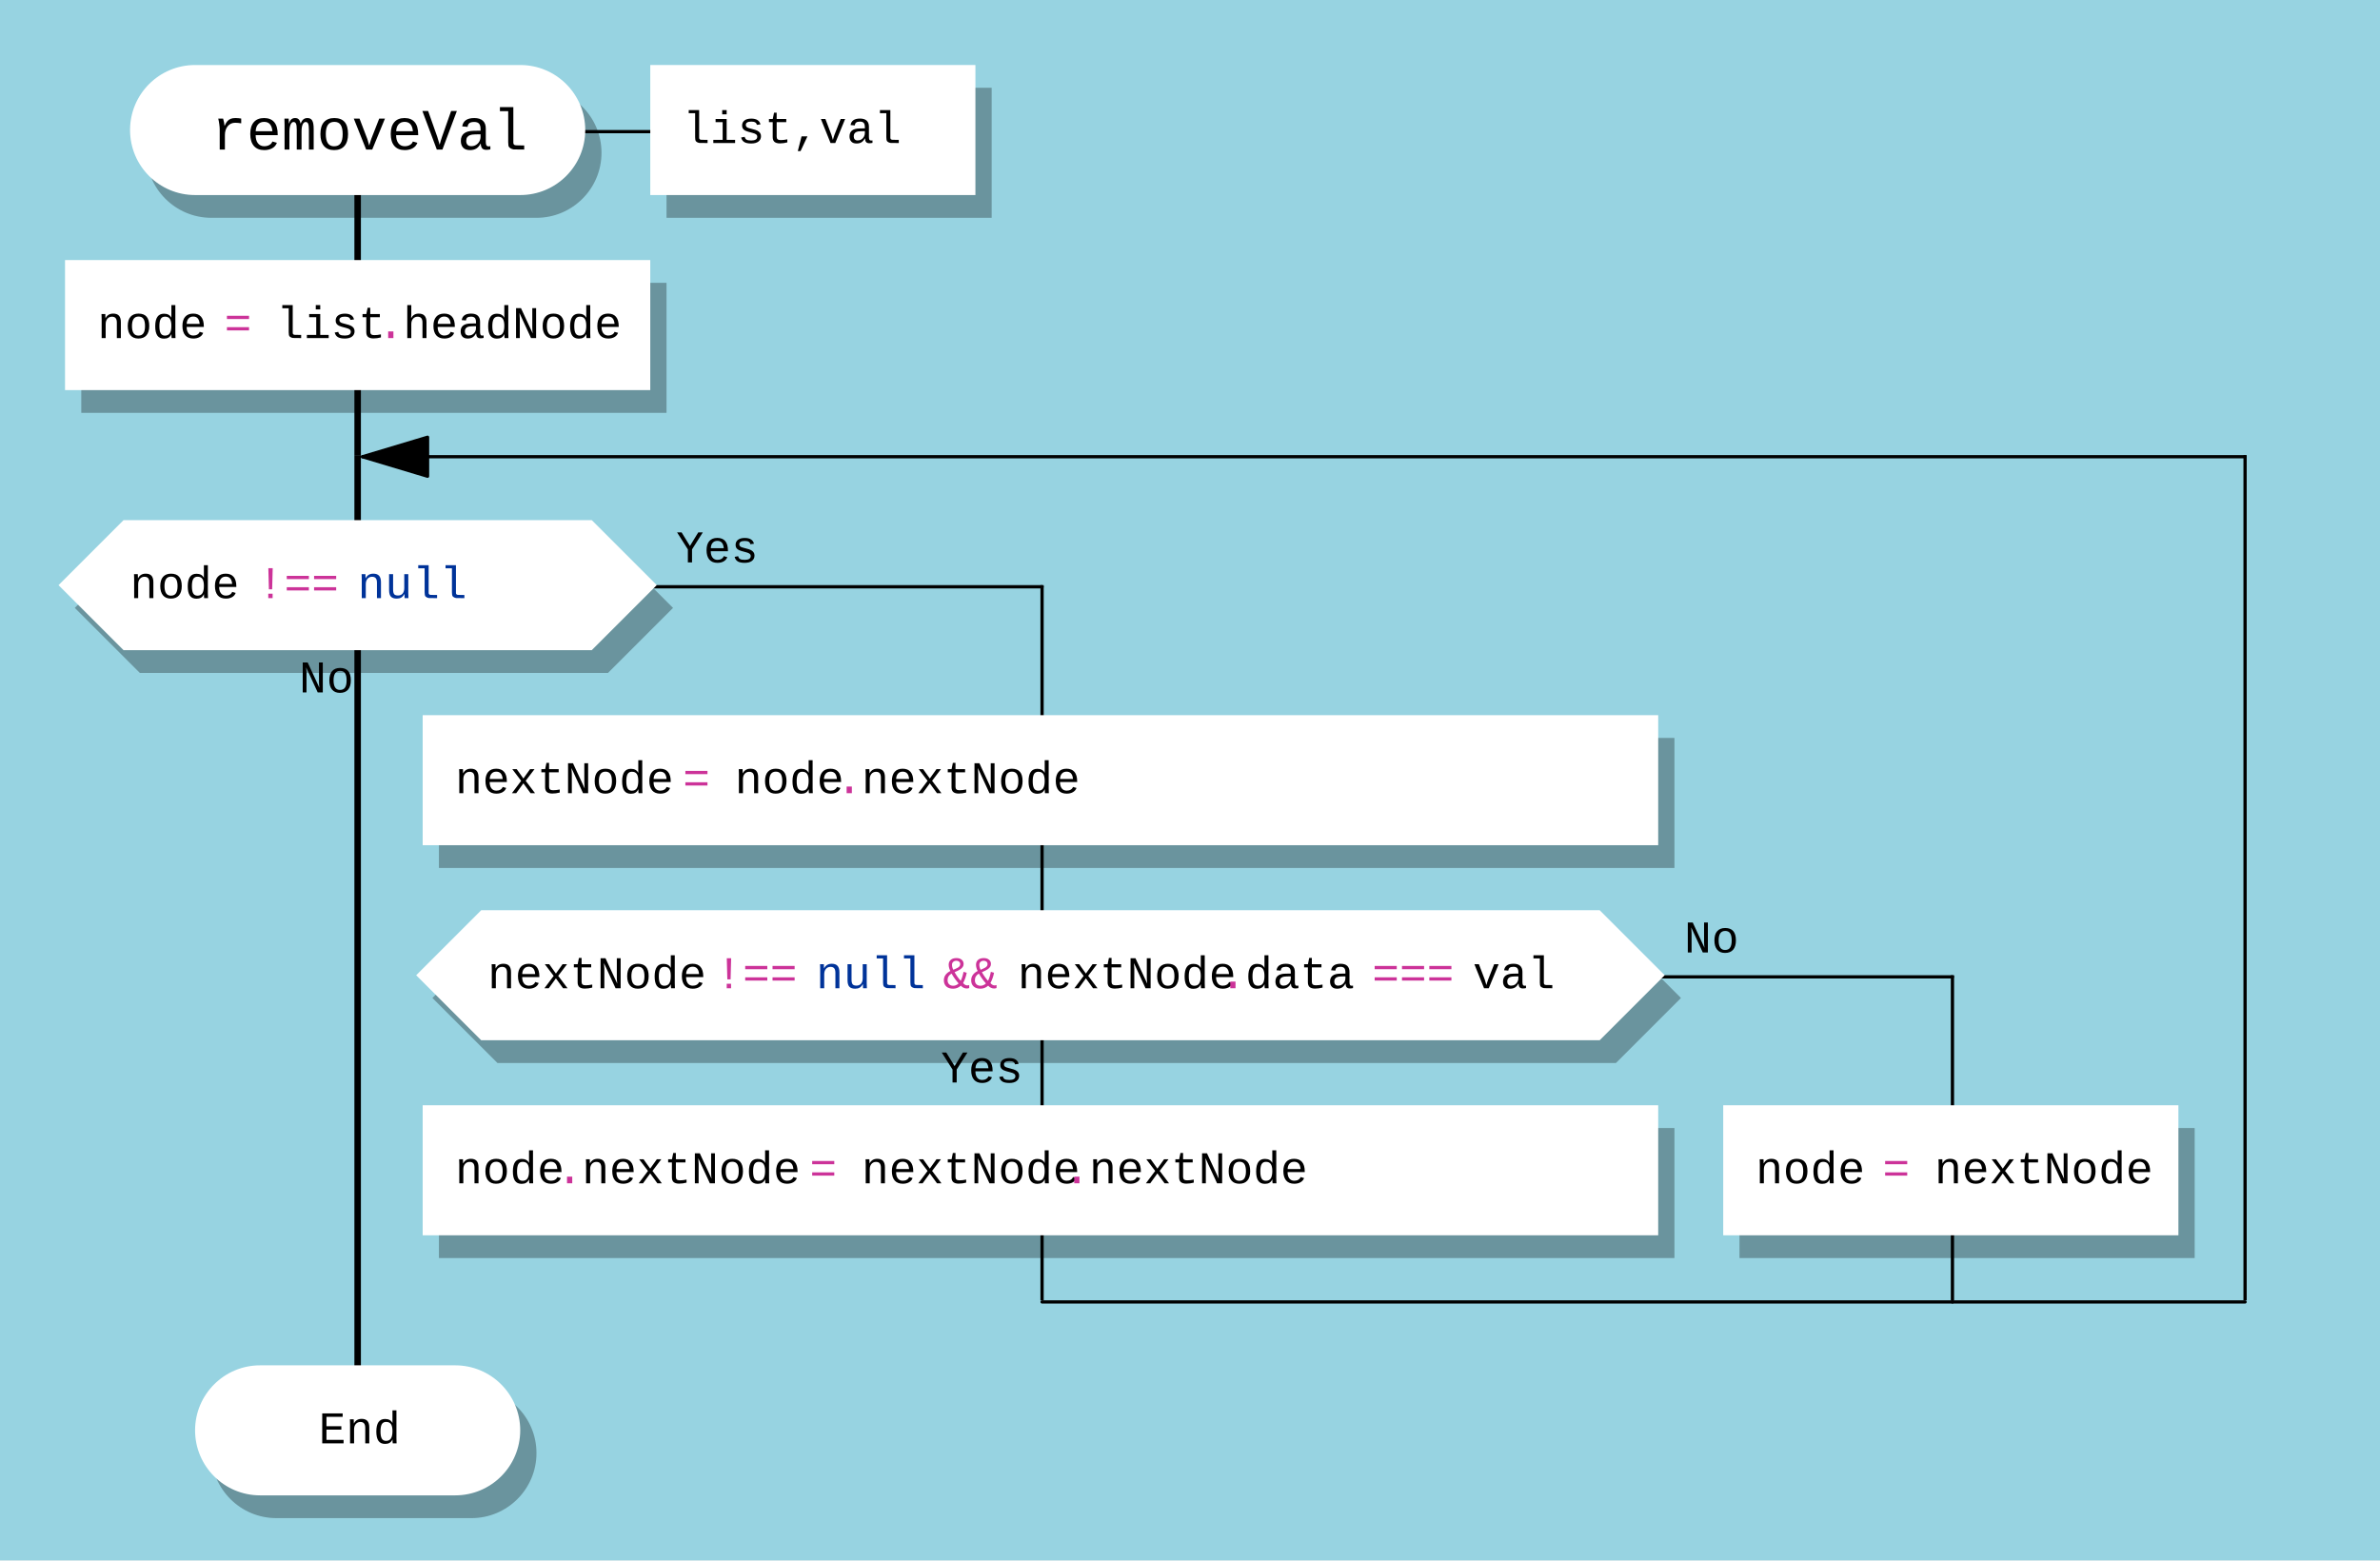
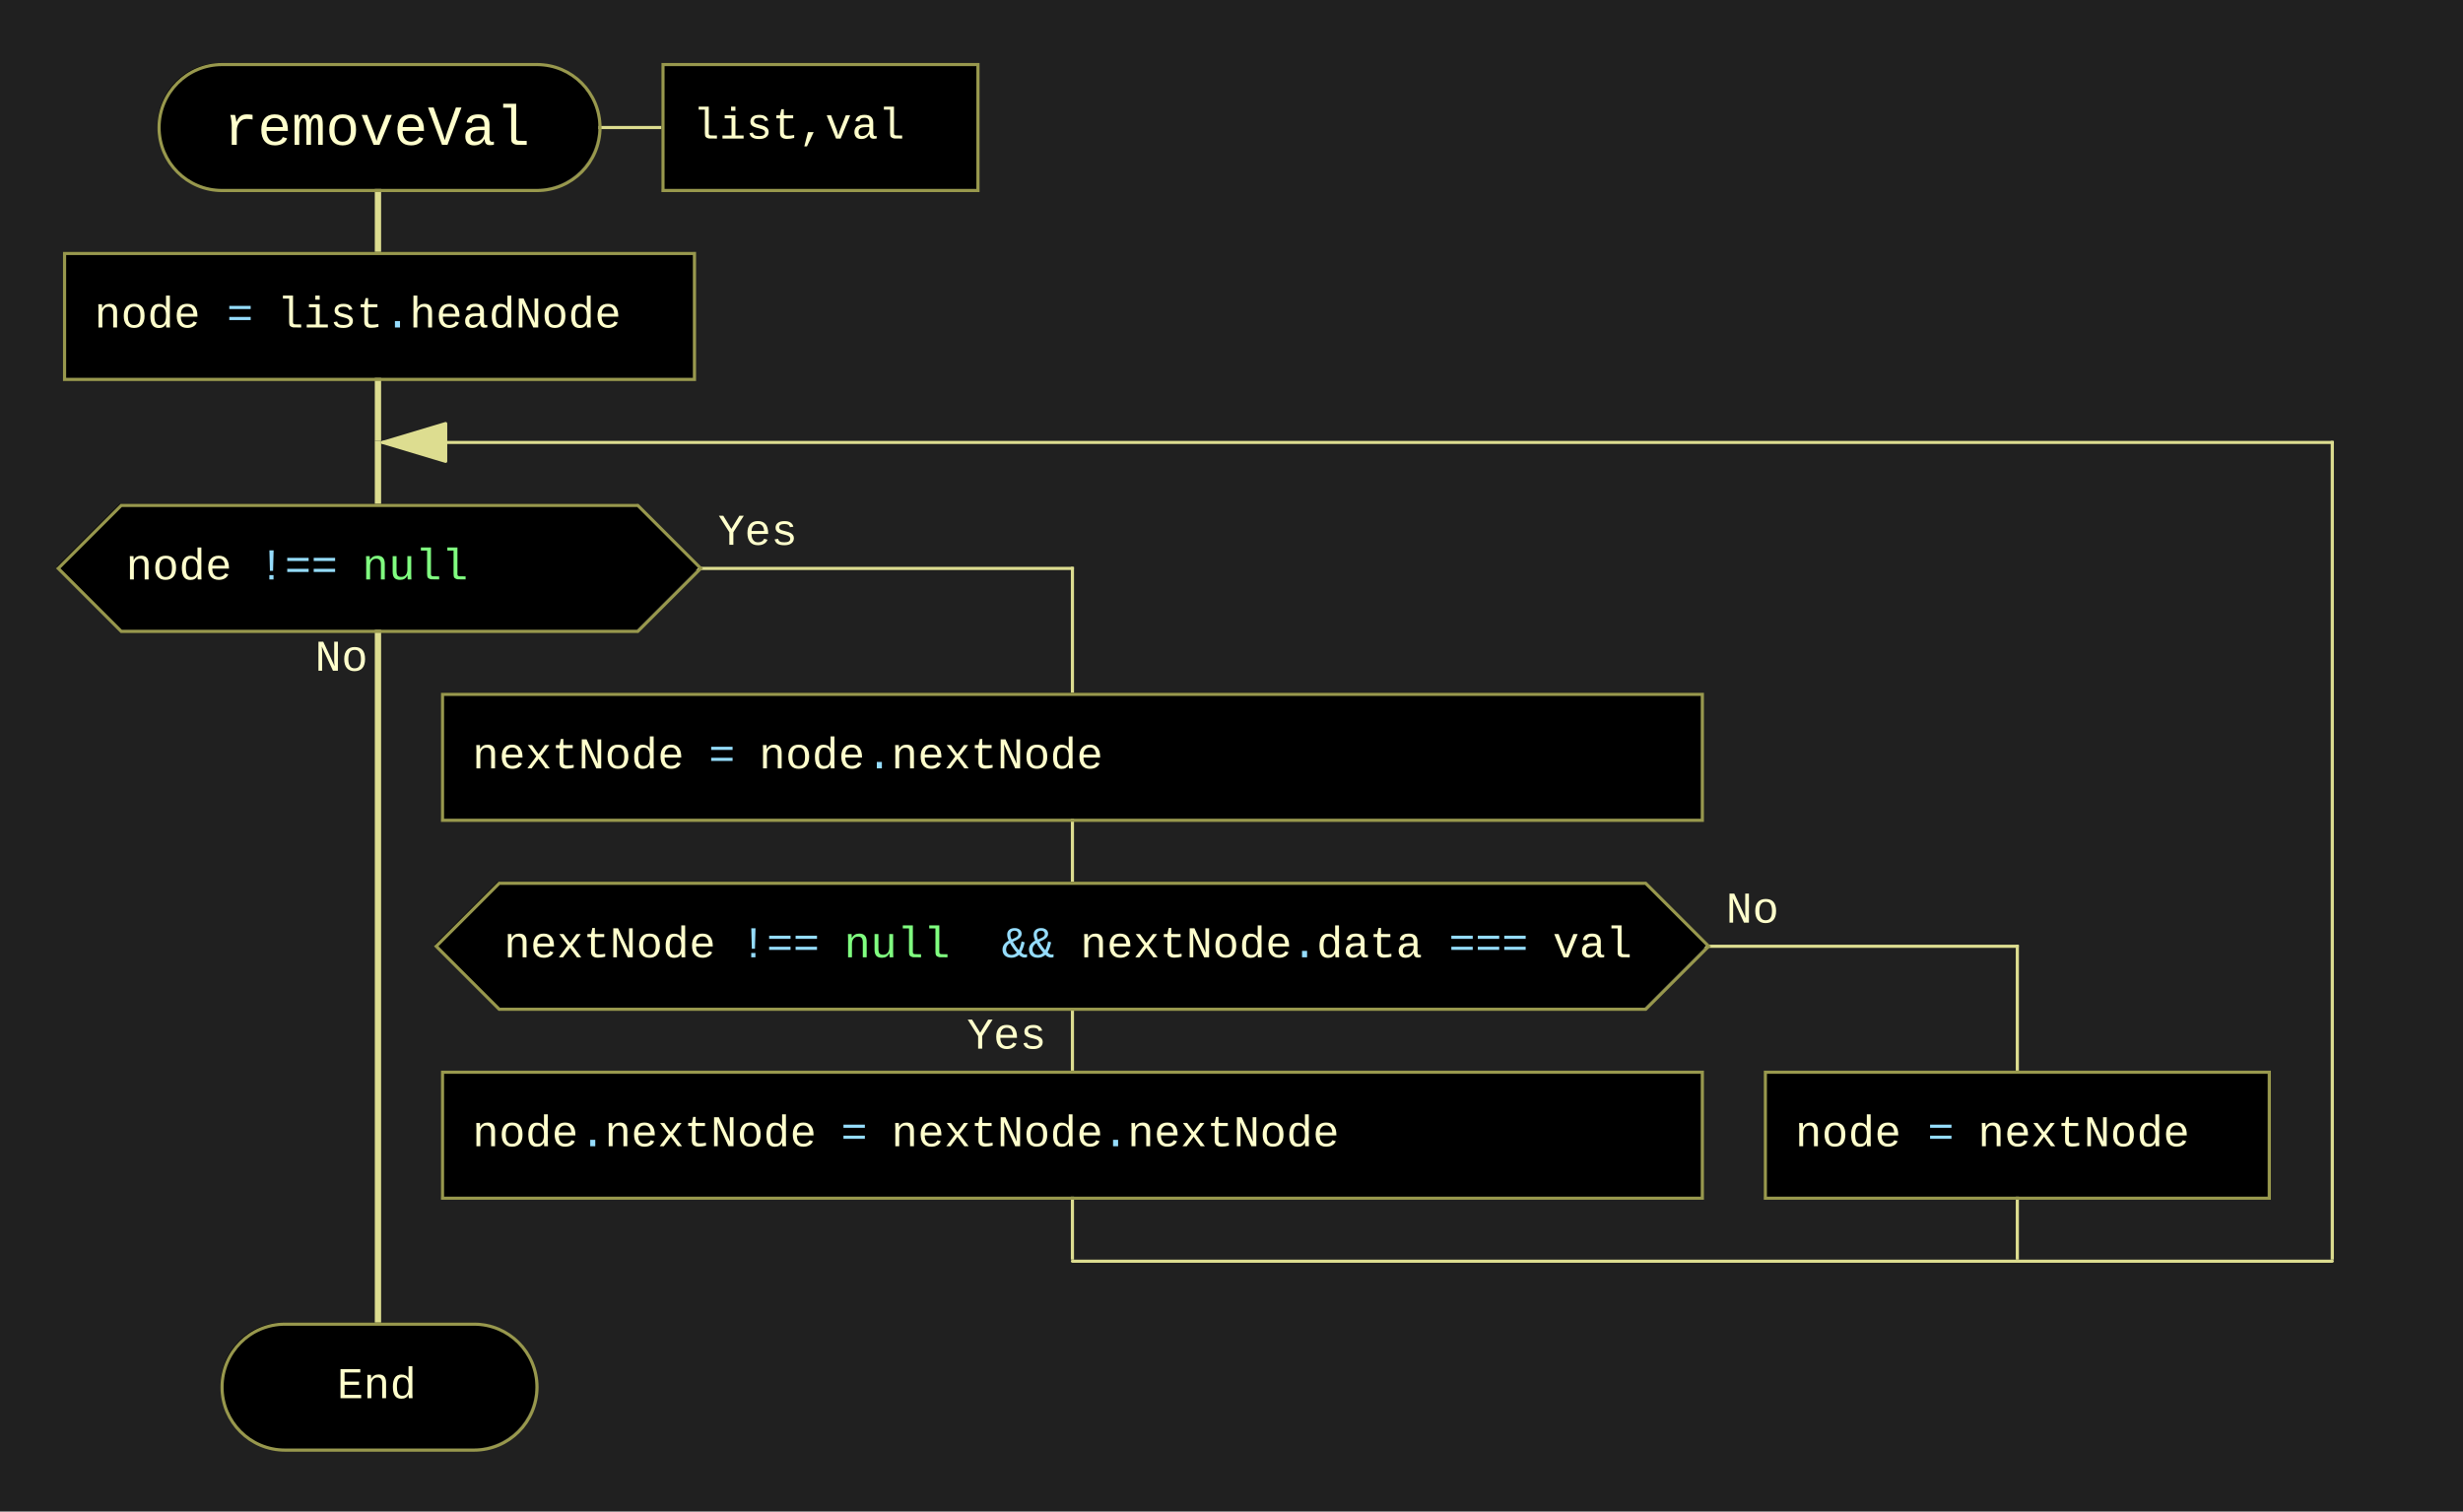
- <svg xmlns="http://www.w3.org/2000/svg" version="1.1" width="732" height="480">
+ <svg xmlns="http://www.w3.org/2000/svg" version="1.1" width="782" height="480">
  <defs />
  <g>
-     <rect fill="#97D3E1" stroke="none" x="0" y="0" width="732" height="480" />
-     <g transform="scale(1,1) translate(110,40)">
-       <rect fill="#000000" stroke="none" x="-1" y="0" width="2" height="60" />
-       <rect fill="#000000" stroke="none" x="-1" y="60" width="2" height="40" />
-       <path fill="none" stroke="#000000" paint-order="fill stroke markers" d=" M 1.5 100.5 L 580.5 100.5" stroke-linecap="round" stroke-miterlimit="10" />
+     <rect fill="#202020" stroke="none" x="0" y="0" width="782" height="480" />
+     <g transform="scale(1,1) translate(120,40)">
+       <rect fill="#dddd90" stroke="none" x="-1" y="0" width="2" height="60" />
+       <rect fill="#dddd90" stroke="none" x="-1" y="60" width="2" height="40" />
+       <path fill="none" stroke="#dddd90" paint-order="fill stroke markers" d=" M 1.5 100.5 L 620.5 100.5" stroke-linecap="round" stroke-miterlimit="10" />
      <g transform="translate(1.5,100.5) rotate(180,0,0)">
-         <path fill="#000000" stroke="#000000" paint-order="fill stroke markers" d=" M -20 -6 L 0 0 L -20 6 Z" stroke-linecap="round" stroke-linejoin="round" stroke-miterlimit="10" />
+         <path fill="#dddd90" stroke="#dddd90" paint-order="fill stroke markers" d=" M -20 -6 L 0 0 L -20 6 Z" stroke-linecap="round" stroke-linejoin="round" stroke-miterlimit="10" />
      </g>
-       <g transform="translate(580.5,100.5) rotate(0,0,0)" />
-       <rect fill="#000000" stroke="none" x="-1" y="100" width="2" height="40" />
-       <path fill="none" stroke="#000000" paint-order="fill stroke markers" d=" M 0.5 140.5 L 210.5 140.5" stroke-linecap="round" stroke-miterlimit="10" />
-       <rect fill="#000000" stroke="none" x="210" y="140" width="1" height="60" />
-       <rect fill="#000000" stroke="none" x="210" y="200" width="1" height="60" />
-       <rect fill="#000000" stroke="none" x="210" y="260" width="1" height="60" />
-       <rect fill="#000000" stroke="none" x="580" y="100" width="1" height="260" />
-       <rect fill="#000000" stroke="none" x="210" y="320" width="1" height="40" />
-       <path fill="none" stroke="#000000" paint-order="fill stroke markers" d=" M 210.5 260.5 L 490.5 260.5" stroke-linecap="round" stroke-miterlimit="10" />
-       <rect fill="#000000" stroke="none" x="490" y="260" width="1" height="60" />
-       <path fill="none" stroke="#000000" paint-order="fill stroke markers" d=" M 210.5 360.5 L 490.5 360.5" stroke-linecap="round" stroke-miterlimit="10" />
-       <path fill="none" stroke="#000000" paint-order="fill stroke markers" d=" M 490.5 360.5 L 580.5 360.5" stroke-linecap="round" stroke-miterlimit="10" />
-       <rect fill="#000000" stroke="none" x="490" y="320" width="1" height="40" />
-       <path fill="none" stroke="#000000" paint-order="fill stroke markers" d=" M 0.5 0.5 L 140.5 0.5" stroke-linecap="round" stroke-miterlimit="10" />
-       <rect fill="#000000" stroke="none" x="-1" y="140" width="2" height="260" />
-       <path fill="rgb(0,0,0)" stroke="none" paint-order="stroke fill markers" d=" M -25 427 A 20 20 0 0 1 -25 387 L 35 387 L 35 387 A 20 20 0 0 1 35 427 Z" fill-opacity="0.3" />
-       <path fill="#ffffff" stroke="none" paint-order="stroke fill markers" d=" M -30 420 A 20 20 0 0 1 -30 380 L 30 380 L 30 380 A 20 20 0 0 1 30 420 Z" />
-       <text fill="#000000" stroke="none" font-family="Consolas, Monaco, Cousine" font-size="14px" font-style="normal" font-weight="normal" text-decoration="normal" x="-12" y="404" text-anchor="start" dominant-baseline="alphabetic">End</text>
-       <path fill="rgb(0,0,0)" stroke="none" paint-order="stroke fill markers" d=" M -87 147 L -67 127 L 77 127 L 97 147 L 77 167 L -67 167 Z" fill-opacity="0.3" />
-       <path fill="#ffffff" stroke="none" paint-order="stroke fill markers" d=" M -92 140 L -72 120 L 72 120 L 92 140 L 72 160 L -72 160 Z" />
-       <text fill="#000000" stroke="none" font-family="Consolas, Monaco, Cousine" font-size="14px" font-style="normal" font-weight="normal" text-decoration="normal" x="-70" y="144" text-anchor="start" dominant-baseline="alphabetic">node</text>
-       <text fill="#cc3399" stroke="none" font-family="Consolas, Monaco, Cousine" font-size="14px" font-style="normal" font-weight="normal" text-decoration="normal" x="-31" y="144" text-anchor="start" dominant-baseline="alphabetic">!==</text>
-       <text fill="#003399" stroke="none" font-family="Consolas, Monaco, Cousine" font-size="14px" font-style="normal" font-weight="normal" text-decoration="normal" x="0" y="144" text-anchor="start" dominant-baseline="alphabetic">null</text>
-       <text fill="#000000" stroke="none" font-family="Consolas, Monaco, Cousine" font-size="14px" font-style="normal" font-weight="normal" text-decoration="normal" x="-18" y="173" text-anchor="start" dominant-baseline="alphabetic">No</text>
-       <text fill="#000000" stroke="none" font-family="Consolas, Monaco, Cousine" font-size="14px" font-style="normal" font-weight="normal" text-decoration="normal" x="98" y="133" text-anchor="start" dominant-baseline="alphabetic">Yes</text>
-       <rect fill="rgb(0,0,0)" stroke="none" x="25" y="187" width="380" height="40" fill-opacity="0.3" />
-       <rect fill="#ffffff" stroke="none" x="20" y="180" width="380" height="40" />
-       <text fill="#000000" stroke="none" font-family="Consolas, Monaco, Cousine" font-size="14px" font-style="normal" font-weight="normal" text-decoration="normal" x="30" y="204" text-anchor="start" dominant-baseline="alphabetic">nextNode</text>
-       <text fill="#cc3399" stroke="none" font-family="Consolas, Monaco, Cousine" font-size="14px" font-style="normal" font-weight="normal" text-decoration="normal" x="100" y="204" text-anchor="start" dominant-baseline="alphabetic">=</text>
-       <text fill="#000000" stroke="none" font-family="Consolas, Monaco, Cousine" font-size="14px" font-style="normal" font-weight="normal" text-decoration="normal" x="116" y="204" text-anchor="start" dominant-baseline="alphabetic">node</text>
-       <text fill="#cc3399" stroke="none" font-family="Consolas, Monaco, Cousine" font-size="14px" font-style="normal" font-weight="normal" text-decoration="normal" x="147" y="204" text-anchor="start" dominant-baseline="alphabetic">.</text>
-       <text fill="#000000" stroke="none" font-family="Consolas, Monaco, Cousine" font-size="14px" font-style="normal" font-weight="normal" text-decoration="normal" x="155" y="204" text-anchor="start" dominant-baseline="alphabetic">nextNode</text>
-       <path fill="rgb(0,0,0)" stroke="none" paint-order="stroke fill markers" d=" M 23 267 L 43 247 L 387 247 L 407 267 L 387 287 L 43 287 Z" fill-opacity="0.3" />
-       <path fill="#ffffff" stroke="none" paint-order="stroke fill markers" d=" M 18 260 L 38 240 L 382 240 L 402 260 L 382 280 L 38 280 Z" />
-       <text fill="#000000" stroke="none" font-family="Consolas, Monaco, Cousine" font-size="14px" font-style="normal" font-weight="normal" text-decoration="normal" x="40" y="264" text-anchor="start" dominant-baseline="alphabetic">nextNode</text>
-       <text fill="#cc3399" stroke="none" font-family="Consolas, Monaco, Cousine" font-size="14px" font-style="normal" font-weight="normal" text-decoration="normal" x="110" y="264" text-anchor="start" dominant-baseline="alphabetic">!==</text>
-       <text fill="#003399" stroke="none" font-family="Consolas, Monaco, Cousine" font-size="14px" font-style="normal" font-weight="normal" text-decoration="normal" x="141" y="264" text-anchor="start" dominant-baseline="alphabetic">null</text>
-       <text fill="#cc3399" stroke="none" font-family="Consolas, Monaco, Cousine" font-size="14px" font-style="normal" font-weight="normal" text-decoration="normal" x="180" y="264" text-anchor="start" dominant-baseline="alphabetic">&amp;&amp;</text>
-       <text fill="#000000" stroke="none" font-family="Consolas, Monaco, Cousine" font-size="14px" font-style="normal" font-weight="normal" text-decoration="normal" x="203" y="264" text-anchor="start" dominant-baseline="alphabetic">nextNode</text>
-       <text fill="#cc3399" stroke="none" font-family="Consolas, Monaco, Cousine" font-size="14px" font-style="normal" font-weight="normal" text-decoration="normal" x="265" y="264" text-anchor="start" dominant-baseline="alphabetic">.</text>
-       <text fill="#000000" stroke="none" font-family="Consolas, Monaco, Cousine" font-size="14px" font-style="normal" font-weight="normal" text-decoration="normal" x="273" y="264" text-anchor="start" dominant-baseline="alphabetic">data</text>
-       <text fill="#cc3399" stroke="none" font-family="Consolas, Monaco, Cousine" font-size="14px" font-style="normal" font-weight="normal" text-decoration="normal" x="312" y="264" text-anchor="start" dominant-baseline="alphabetic">===</text>
-       <text fill="#000000" stroke="none" font-family="Consolas, Monaco, Cousine" font-size="14px" font-style="normal" font-weight="normal" text-decoration="normal" x="343" y="264" text-anchor="start" dominant-baseline="alphabetic">val</text>
-       <text fill="#000000" stroke="none" font-family="Consolas, Monaco, Cousine" font-size="14px" font-style="normal" font-weight="normal" text-decoration="normal" x="179.4" y="293" text-anchor="start" dominant-baseline="alphabetic">Yes</text>
-       <text fill="#000000" stroke="none" font-family="Consolas, Monaco, Cousine" font-size="14px" font-style="normal" font-weight="normal" text-decoration="normal" x="408" y="253" text-anchor="start" dominant-baseline="alphabetic">No</text>
-       <rect fill="rgb(0,0,0)" stroke="none" x="25" y="307" width="380" height="40" fill-opacity="0.3" />
-       <rect fill="#ffffff" stroke="none" x="20" y="300" width="380" height="40" />
-       <text fill="#000000" stroke="none" font-family="Consolas, Monaco, Cousine" font-size="14px" font-style="normal" font-weight="normal" text-decoration="normal" x="30" y="324" text-anchor="start" dominant-baseline="alphabetic">node</text>
-       <text fill="#cc3399" stroke="none" font-family="Consolas, Monaco, Cousine" font-size="14px" font-style="normal" font-weight="normal" text-decoration="normal" x="61" y="324" text-anchor="start" dominant-baseline="alphabetic">.</text>
-       <text fill="#000000" stroke="none" font-family="Consolas, Monaco, Cousine" font-size="14px" font-style="normal" font-weight="normal" text-decoration="normal" x="69" y="324" text-anchor="start" dominant-baseline="alphabetic">nextNode</text>
-       <text fill="#cc3399" stroke="none" font-family="Consolas, Monaco, Cousine" font-size="14px" font-style="normal" font-weight="normal" text-decoration="normal" x="139" y="324" text-anchor="start" dominant-baseline="alphabetic">=</text>
-       <text fill="#000000" stroke="none" font-family="Consolas, Monaco, Cousine" font-size="14px" font-style="normal" font-weight="normal" text-decoration="normal" x="155" y="324" text-anchor="start" dominant-baseline="alphabetic">nextNode</text>
-       <text fill="#cc3399" stroke="none" font-family="Consolas, Monaco, Cousine" font-size="14px" font-style="normal" font-weight="normal" text-decoration="normal" x="217" y="324" text-anchor="start" dominant-baseline="alphabetic">.</text>
-       <text fill="#000000" stroke="none" font-family="Consolas, Monaco, Cousine" font-size="14px" font-style="normal" font-weight="normal" text-decoration="normal" x="225" y="324" text-anchor="start" dominant-baseline="alphabetic">nextNode</text>
-       <rect fill="rgb(0,0,0)" stroke="none" x="425" y="307" width="140" height="40" fill-opacity="0.3" />
-       <rect fill="#ffffff" stroke="none" x="420" y="300" width="140" height="40" />
-       <text fill="#000000" stroke="none" font-family="Consolas, Monaco, Cousine" font-size="14px" font-style="normal" font-weight="normal" text-decoration="normal" x="430" y="324" text-anchor="start" dominant-baseline="alphabetic">node</text>
-       <text fill="#cc3399" stroke="none" font-family="Consolas, Monaco, Cousine" font-size="14px" font-style="normal" font-weight="normal" text-decoration="normal" x="469" y="324" text-anchor="start" dominant-baseline="alphabetic">=</text>
-       <text fill="#000000" stroke="none" font-family="Consolas, Monaco, Cousine" font-size="14px" font-style="normal" font-weight="normal" text-decoration="normal" x="485" y="324" text-anchor="start" dominant-baseline="alphabetic">nextNode</text>
-       <rect fill="rgb(0,0,0)" stroke="none" x="-85" y="47" width="180" height="40" fill-opacity="0.3" />
-       <rect fill="#ffffff" stroke="none" x="-90" y="40" width="180" height="40" />
-       <text fill="#000000" stroke="none" font-family="Consolas, Monaco, Cousine" font-size="14px" font-style="normal" font-weight="normal" text-decoration="normal" x="-80" y="64" text-anchor="start" dominant-baseline="alphabetic">node</text>
-       <text fill="#cc3399" stroke="none" font-family="Consolas, Monaco, Cousine" font-size="14px" font-style="normal" font-weight="normal" text-decoration="normal" x="-41" y="64" text-anchor="start" dominant-baseline="alphabetic">=</text>
-       <text fill="#000000" stroke="none" font-family="Consolas, Monaco, Cousine" font-size="14px" font-style="normal" font-weight="normal" text-decoration="normal" x="-25" y="64" text-anchor="start" dominant-baseline="alphabetic">list</text>
-       <text fill="#cc3399" stroke="none" font-family="Consolas, Monaco, Cousine" font-size="14px" font-style="normal" font-weight="normal" text-decoration="normal" x="6" y="64" text-anchor="start" dominant-baseline="alphabetic">.</text>
-       <text fill="#000000" stroke="none" font-family="Consolas, Monaco, Cousine" font-size="14px" font-style="normal" font-weight="normal" text-decoration="normal" x="14" y="64" text-anchor="start" dominant-baseline="alphabetic">headNode</text>
-       <path fill="rgb(0,0,0)" stroke="none" paint-order="stroke fill markers" d=" M -45 27 A 20 20 0 0 1 -45 -13 L 55 -13 L 55 -13 A 20 20 0 0 1 55 27 Z" fill-opacity="0.3" />
-       <path fill="#ffffff" stroke="none" paint-order="stroke fill markers" d=" M -50 20 A 20 20 0 0 1 -50 -20 L 50 -20 L 50 -20 A 20 20 0 0 1 50 20 Z" />
-       <text fill="#000000" stroke="none" font-family="Consolas, Monaco, Cousine" font-size="18px" font-style="normal" font-weight="normal" text-decoration="normal" x="-45" y="6" text-anchor="start" dominant-baseline="alphabetic">removeVal</text>
-       <rect fill="rgb(0,0,0)" stroke="none" x="95" y="-13" width="100" height="40" fill-opacity="0.3" />
-       <rect fill="#ffffff" stroke="none" x="90" y="-20" width="100" height="40" />
-       <text fill="#000000" stroke="none" font-family="Consolas, Monaco, Cousine" font-size="14px" font-style="normal" font-weight="normal" text-decoration="normal" x="100" y="4" text-anchor="start" dominant-baseline="alphabetic">list,val</text>
+       <g transform="translate(620.5,100.5) rotate(0,0,0)" />
+       <rect fill="#dddd90" stroke="none" x="-1" y="100" width="2" height="40" />
+       <path fill="none" stroke="#dddd90" paint-order="fill stroke markers" d=" M 0.5 140.5 L 220.5 140.5" stroke-linecap="round" stroke-miterlimit="10" />
+       <rect fill="#dddd90" stroke="none" x="220" y="140" width="1" height="60" />
+       <rect fill="#dddd90" stroke="none" x="220" y="200" width="1" height="60" />
+       <rect fill="#dddd90" stroke="none" x="220" y="260" width="1" height="60" />
+       <rect fill="#dddd90" stroke="none" x="620" y="100" width="1" height="260" />
+       <rect fill="#dddd90" stroke="none" x="220" y="320" width="1" height="40" />
+       <path fill="none" stroke="#dddd90" paint-order="fill stroke markers" d=" M 220.5 260.5 L 520.5 260.5" stroke-linecap="round" stroke-miterlimit="10" />
+       <rect fill="#dddd90" stroke="none" x="520" y="260" width="1" height="60" />
+       <path fill="none" stroke="#dddd90" paint-order="fill stroke markers" d=" M 220.5 360.5 L 520.5 360.5" stroke-linecap="round" stroke-miterlimit="10" />
+       <path fill="none" stroke="#dddd90" paint-order="fill stroke markers" d=" M 520.5 360.5 L 620.5 360.5" stroke-linecap="round" stroke-miterlimit="10" />
+       <rect fill="#dddd90" stroke="none" x="520" y="320" width="1" height="40" />
+       <path fill="none" stroke="#dddd90" paint-order="fill stroke markers" d=" M 0.5 0.5 L 140.5 0.5" stroke-linecap="round" stroke-miterlimit="10" />
+       <rect fill="#dddd90" stroke="none" x="-1" y="140" width="2" height="260" />
+       <path fill="#000000" stroke="none" paint-order="stroke fill markers" d=" M -30 420 A 20 20 0 0 1 -30 380 L 30 380 L 30 380 A 20 20 0 0 1 30 420 Z" />
+       <path fill="none" stroke="#98984D" paint-order="fill stroke markers" d=" M -29.5 420.5 A 20 20 0 0 1 -29.5 380.5 L 30.5 380.5 L 30.5 380.5 A 20 20 0 0 1 30.5 420.5 Z" stroke-linecap="round" stroke-miterlimit="10" />
+       <text fill="#ffffcc" stroke="none" font-family="Consolas, Monaco, Cousine" font-size="14px" font-style="normal" font-weight="normal" text-decoration="normal" x="-13" y="404" text-anchor="start" dominant-baseline="alphabetic">End</text>
+       <path fill="#000000" stroke="none" paint-order="stroke fill markers" d=" M -102 140 L -82 120 L 82 120 L 102 140 L 82 160 L -82 160 Z" />
+       <path fill="none" stroke="#98984D" paint-order="fill stroke markers" d=" M -101.5 140.5 L -81.5 120.5 L 82.5 120.5 L 102.5 140.5 L 82.5 160.5 L -81.5 160.5 Z" stroke-linecap="round" stroke-miterlimit="10" />
+       <text fill="#ffffcc" stroke="none" font-family="Consolas, Monaco, Cousine" font-size="14px" font-style="normal" font-weight="normal" text-decoration="normal" x="-80" y="144" text-anchor="start" dominant-baseline="alphabetic">node</text>
+       <text fill="#95DCFC" stroke="none" font-family="Consolas, Monaco, Cousine" font-size="14px" font-style="normal" font-weight="normal" text-decoration="normal" x="-38" y="144" text-anchor="start" dominant-baseline="alphabetic">!==</text>
+       <text fill="#80ff80" stroke="none" font-family="Consolas, Monaco, Cousine" font-size="14px" font-style="normal" font-weight="normal" text-decoration="normal" x="-5" y="144" text-anchor="start" dominant-baseline="alphabetic">null</text>
+       <text fill="#ffffcc" stroke="none" font-family="Consolas, Monaco, Cousine" font-size="14px" font-style="normal" font-weight="normal" text-decoration="normal" x="-20" y="173" text-anchor="start" dominant-baseline="alphabetic">No</text>
+       <text fill="#ffffcc" stroke="none" font-family="Consolas, Monaco, Cousine" font-size="14px" font-style="normal" font-weight="normal" text-decoration="normal" x="108" y="133" text-anchor="start" dominant-baseline="alphabetic">Yes</text>
+       <rect fill="#000000" stroke="none" x="20" y="180" width="400" height="40" />
+       <rect fill="none" stroke="#98984D" x="20.5" y="180.5" width="400" height="40" stroke-linecap="round" stroke-miterlimit="10" />
+       <text fill="#ffffcc" stroke="none" font-family="Consolas, Monaco, Cousine" font-size="14px" font-style="normal" font-weight="normal" text-decoration="normal" x="30" y="204" text-anchor="start" dominant-baseline="alphabetic">nextNode</text>
+       <text fill="#95DCFC" stroke="none" font-family="Consolas, Monaco, Cousine" font-size="14px" font-style="normal" font-weight="normal" text-decoration="normal" x="105" y="204" text-anchor="start" dominant-baseline="alphabetic">=</text>
+       <text fill="#ffffcc" stroke="none" font-family="Consolas, Monaco, Cousine" font-size="14px" font-style="normal" font-weight="normal" text-decoration="normal" x="121" y="204" text-anchor="start" dominant-baseline="alphabetic">node</text>
+       <text fill="#95DCFC" stroke="none" font-family="Consolas, Monaco, Cousine" font-size="14px" font-style="normal" font-weight="normal" text-decoration="normal" x="155" y="204" text-anchor="start" dominant-baseline="alphabetic">.</text>
+       <text fill="#ffffcc" stroke="none" font-family="Consolas, Monaco, Cousine" font-size="14px" font-style="normal" font-weight="normal" text-decoration="normal" x="163" y="204" text-anchor="start" dominant-baseline="alphabetic">nextNode</text>
+       <path fill="#000000" stroke="none" paint-order="stroke fill markers" d=" M 18 260 L 38 240 L 402 240 L 422 260 L 402 280 L 38 280 Z" />
+       <path fill="none" stroke="#98984D" paint-order="fill stroke markers" d=" M 18.5 260.5 L 38.5 240.5 L 402.5 240.5 L 422.5 260.5 L 402.5 280.5 L 38.5 280.5 Z" stroke-linecap="round" stroke-miterlimit="10" />
+       <text fill="#ffffcc" stroke="none" font-family="Consolas, Monaco, Cousine" font-size="14px" font-style="normal" font-weight="normal" text-decoration="normal" x="40" y="264" text-anchor="start" dominant-baseline="alphabetic">nextNode</text>
+       <text fill="#95DCFC" stroke="none" font-family="Consolas, Monaco, Cousine" font-size="14px" font-style="normal" font-weight="normal" text-decoration="normal" x="115" y="264" text-anchor="start" dominant-baseline="alphabetic">!==</text>
+       <text fill="#80ff80" stroke="none" font-family="Consolas, Monaco, Cousine" font-size="14px" font-style="normal" font-weight="normal" text-decoration="normal" x="148" y="264" text-anchor="start" dominant-baseline="alphabetic">null</text>
+       <text fill="#95DCFC" stroke="none" font-family="Consolas, Monaco, Cousine" font-size="14px" font-style="normal" font-weight="normal" text-decoration="normal" x="198" y="264" text-anchor="start" dominant-baseline="alphabetic">&amp;&amp;</text>
+       <text fill="#ffffcc" stroke="none" font-family="Consolas, Monaco, Cousine" font-size="14px" font-style="normal" font-weight="normal" text-decoration="normal" x="223" y="264" text-anchor="start" dominant-baseline="alphabetic">nextNode</text>
+       <text fill="#95DCFC" stroke="none" font-family="Consolas, Monaco, Cousine" font-size="14px" font-style="normal" font-weight="normal" text-decoration="normal" x="290" y="264" text-anchor="start" dominant-baseline="alphabetic">.</text>
+       <text fill="#ffffcc" stroke="none" font-family="Consolas, Monaco, Cousine" font-size="14px" font-style="normal" font-weight="normal" text-decoration="normal" x="298" y="264" text-anchor="start" dominant-baseline="alphabetic">data</text>
+       <text fill="#95DCFC" stroke="none" font-family="Consolas, Monaco, Cousine" font-size="14px" font-style="normal" font-weight="normal" text-decoration="normal" x="340" y="264" text-anchor="start" dominant-baseline="alphabetic">===</text>
+       <text fill="#ffffcc" stroke="none" font-family="Consolas, Monaco, Cousine" font-size="14px" font-style="normal" font-weight="normal" text-decoration="normal" x="373" y="264" text-anchor="start" dominant-baseline="alphabetic">val</text>
+       <text fill="#ffffcc" stroke="none" font-family="Consolas, Monaco, Cousine" font-size="14px" font-style="normal" font-weight="normal" text-decoration="normal" x="187" y="293" text-anchor="start" dominant-baseline="alphabetic">Yes</text>
+       <text fill="#ffffcc" stroke="none" font-family="Consolas, Monaco, Cousine" font-size="14px" font-style="normal" font-weight="normal" text-decoration="normal" x="428" y="253" text-anchor="start" dominant-baseline="alphabetic">No</text>
+       <rect fill="#000000" stroke="none" x="20" y="300" width="400" height="40" />
+       <rect fill="none" stroke="#98984D" x="20.5" y="300.5" width="400" height="40" stroke-linecap="round" stroke-miterlimit="10" />
+       <text fill="#ffffcc" stroke="none" font-family="Consolas, Monaco, Cousine" font-size="14px" font-style="normal" font-weight="normal" text-decoration="normal" x="30" y="324" text-anchor="start" dominant-baseline="alphabetic">node</text>
+       <text fill="#95DCFC" stroke="none" font-family="Consolas, Monaco, Cousine" font-size="14px" font-style="normal" font-weight="normal" text-decoration="normal" x="64" y="324" text-anchor="start" dominant-baseline="alphabetic">.</text>
+       <text fill="#ffffcc" stroke="none" font-family="Consolas, Monaco, Cousine" font-size="14px" font-style="normal" font-weight="normal" text-decoration="normal" x="72" y="324" text-anchor="start" dominant-baseline="alphabetic">nextNode</text>
+       <text fill="#95DCFC" stroke="none" font-family="Consolas, Monaco, Cousine" font-size="14px" font-style="normal" font-weight="normal" text-decoration="normal" x="147" y="324" text-anchor="start" dominant-baseline="alphabetic">=</text>
+       <text fill="#ffffcc" stroke="none" font-family="Consolas, Monaco, Cousine" font-size="14px" font-style="normal" font-weight="normal" text-decoration="normal" x="163" y="324" text-anchor="start" dominant-baseline="alphabetic">nextNode</text>
+       <text fill="#95DCFC" stroke="none" font-family="Consolas, Monaco, Cousine" font-size="14px" font-style="normal" font-weight="normal" text-decoration="normal" x="230" y="324" text-anchor="start" dominant-baseline="alphabetic">.</text>
+       <text fill="#ffffcc" stroke="none" font-family="Consolas, Monaco, Cousine" font-size="14px" font-style="normal" font-weight="normal" text-decoration="normal" x="238" y="324" text-anchor="start" dominant-baseline="alphabetic">nextNode</text>
+       <rect fill="#000000" stroke="none" x="440" y="300" width="160" height="40" />
+       <rect fill="none" stroke="#98984D" x="440.5" y="300.5" width="160" height="40" stroke-linecap="round" stroke-miterlimit="10" />
+       <text fill="#ffffcc" stroke="none" font-family="Consolas, Monaco, Cousine" font-size="14px" font-style="normal" font-weight="normal" text-decoration="normal" x="450" y="324" text-anchor="start" dominant-baseline="alphabetic">node</text>
+       <text fill="#95DCFC" stroke="none" font-family="Consolas, Monaco, Cousine" font-size="14px" font-style="normal" font-weight="normal" text-decoration="normal" x="492" y="324" text-anchor="start" dominant-baseline="alphabetic">=</text>
+       <text fill="#ffffcc" stroke="none" font-family="Consolas, Monaco, Cousine" font-size="14px" font-style="normal" font-weight="normal" text-decoration="normal" x="508" y="324" text-anchor="start" dominant-baseline="alphabetic">nextNode</text>
+       <rect fill="#000000" stroke="none" x="-100" y="40" width="200" height="40" />
+       <rect fill="none" stroke="#98984D" x="-99.5" y="40.5" width="200" height="40" stroke-linecap="round" stroke-miterlimit="10" />
+       <text fill="#ffffcc" stroke="none" font-family="Consolas, Monaco, Cousine" font-size="14px" font-style="normal" font-weight="normal" text-decoration="normal" x="-90" y="64" text-anchor="start" dominant-baseline="alphabetic">node</text>
+       <text fill="#95DCFC" stroke="none" font-family="Consolas, Monaco, Cousine" font-size="14px" font-style="normal" font-weight="normal" text-decoration="normal" x="-48" y="64" text-anchor="start" dominant-baseline="alphabetic">=</text>
+       <text fill="#ffffcc" stroke="none" font-family="Consolas, Monaco, Cousine" font-size="14px" font-style="normal" font-weight="normal" text-decoration="normal" x="-32" y="64" text-anchor="start" dominant-baseline="alphabetic">list</text>
+       <text fill="#95DCFC" stroke="none" font-family="Consolas, Monaco, Cousine" font-size="14px" font-style="normal" font-weight="normal" text-decoration="normal" x="2" y="64" text-anchor="start" dominant-baseline="alphabetic">.</text>
+       <text fill="#ffffcc" stroke="none" font-family="Consolas, Monaco, Cousine" font-size="14px" font-style="normal" font-weight="normal" text-decoration="normal" x="10" y="64" text-anchor="start" dominant-baseline="alphabetic">headNode</text>
+       <path fill="#000000" stroke="none" paint-order="stroke fill markers" d=" M -50 20 A 20 20 0 0 1 -50 -20 L 50 -20 L 50 -20 A 20 20 0 0 1 50 20 Z" />
+       <path fill="none" stroke="#98984D" paint-order="fill stroke markers" d=" M -49.5 20.5 A 20 20 0 0 1 -49.5 -19.5 L 50.5 -19.5 L 50.5 -19.5 A 20 20 0 0 1 50.5 20.5 Z" stroke-linecap="round" stroke-miterlimit="10" />
+       <text fill="#ffffcc" stroke="none" font-family="Consolas, Monaco, Cousine" font-size="18px" font-style="normal" font-weight="normal" text-decoration="normal" x="-49" y="6" text-anchor="start" dominant-baseline="alphabetic">removeVal</text>
+       <rect fill="#000000" stroke="none" x="90" y="-20" width="100" height="40" />
+       <rect fill="none" stroke="#98984D" x="90.5" y="-19.5" width="100" height="40" stroke-linecap="round" stroke-miterlimit="10" />
+       <text fill="#ffffcc" stroke="none" font-family="Consolas, Monaco, Cousine" font-size="14px" font-style="normal" font-weight="normal" text-decoration="normal" x="100" y="4" text-anchor="start" dominant-baseline="alphabetic">list,val</text>
    </g>
  </g>
</svg>
